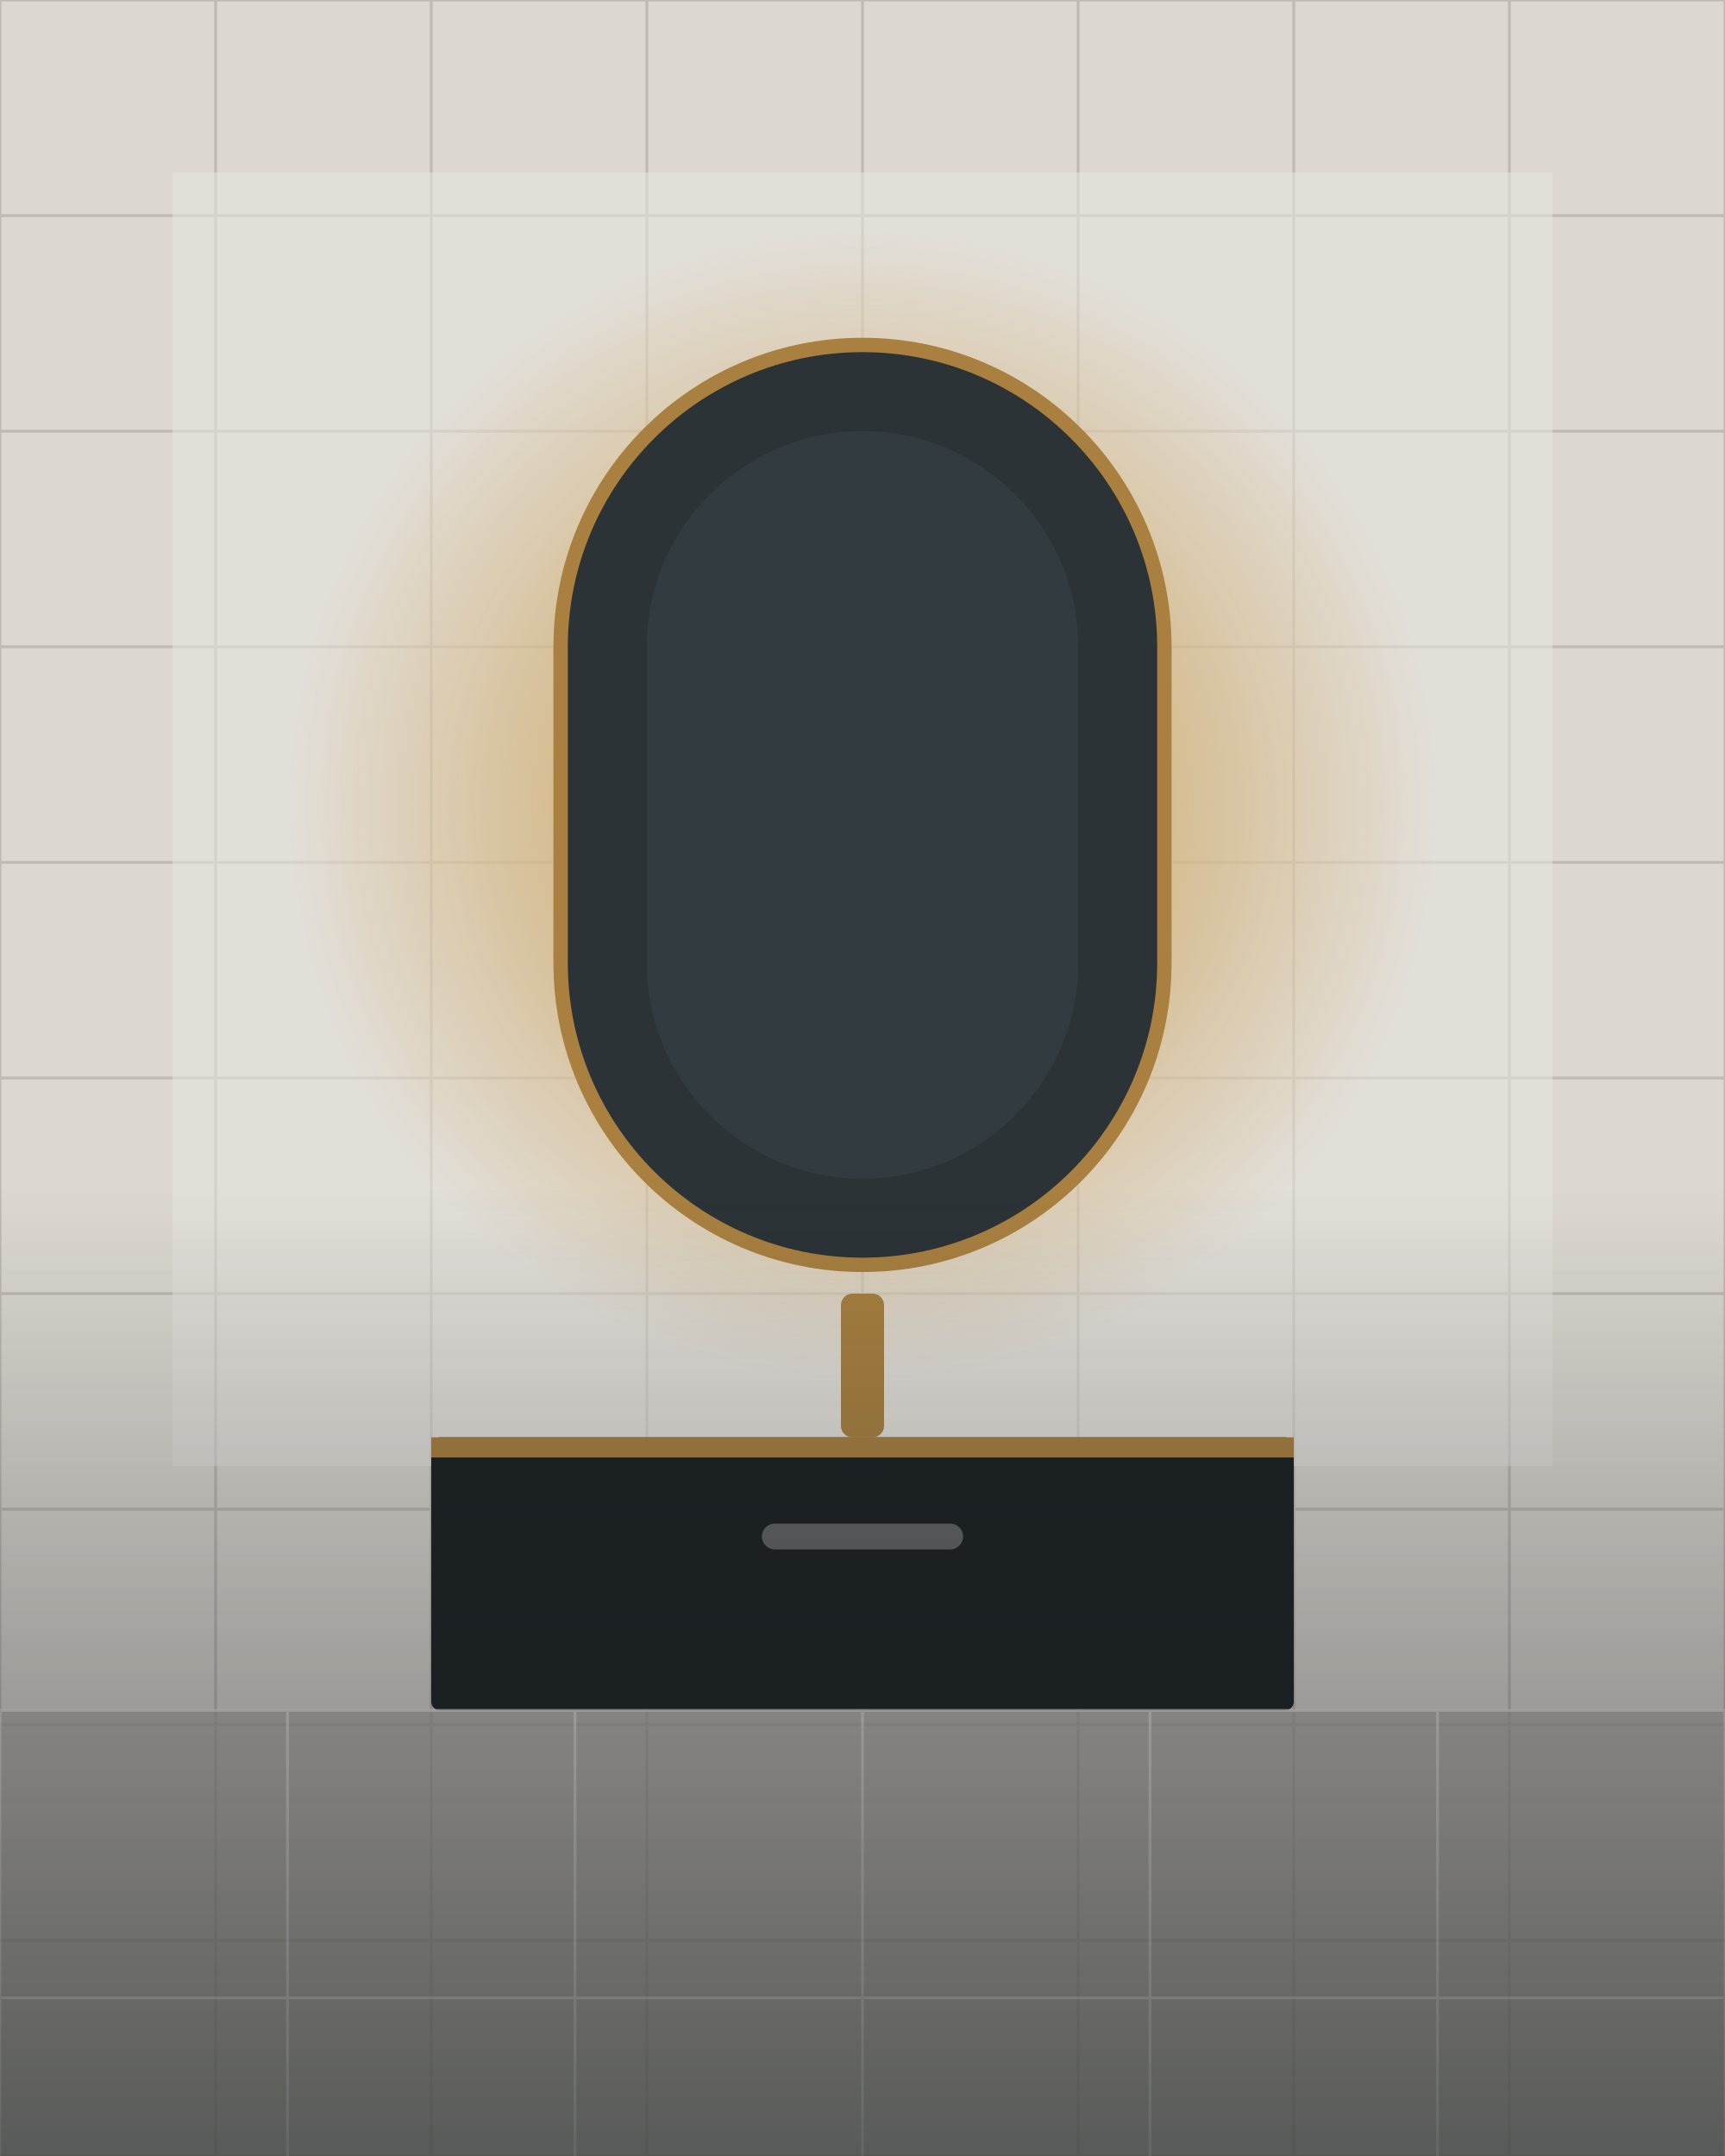
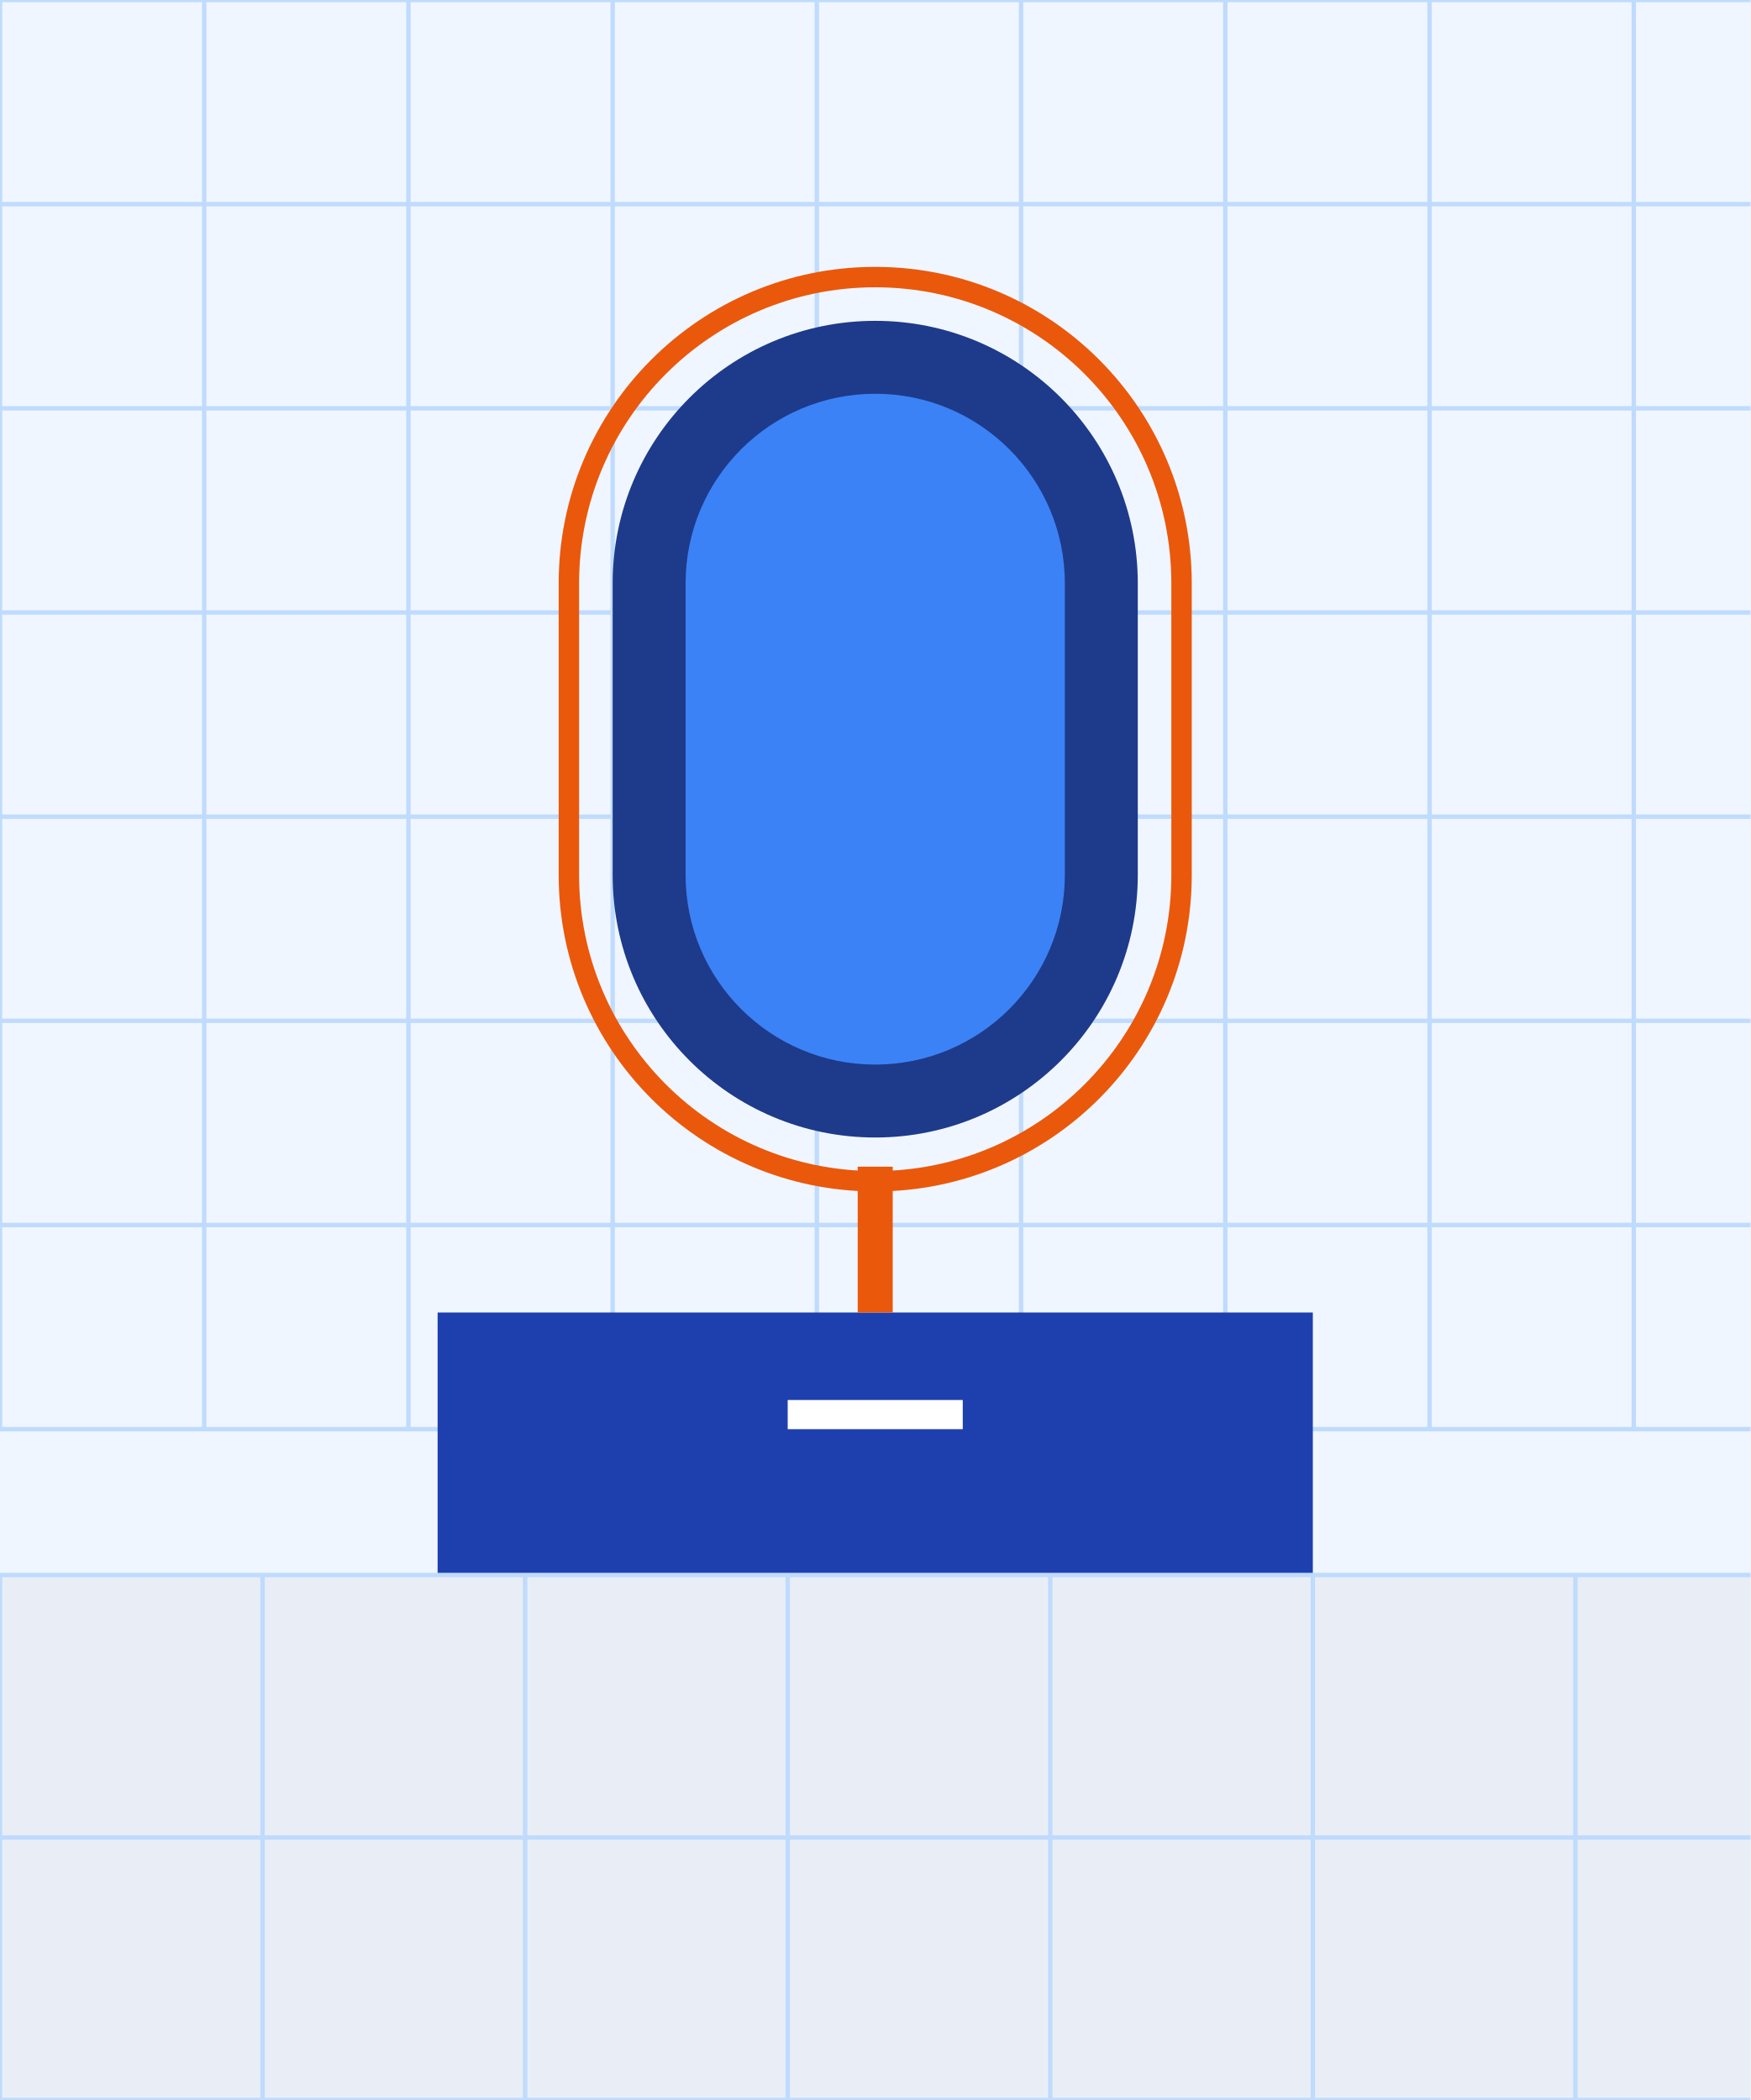
- <svg xmlns="http://www.w3.org/2000/svg" viewBox="0 0 1200 1500" width="1200" height="1500" role="img">
-   <defs>
-     <linearGradient id="v" x1="0" y1="0" x2="0" y2="1">
-       <stop offset="0.55" stop-color="#1b2023" stop-opacity="0" />
-       <stop offset="1" stop-color="#1b2023" stop-opacity="0.62" />
-     </linearGradient>
-     <radialGradient id="r">
-       <stop offset="0.5" stop-color="#cb9d50" stop-opacity="0.55" />
-       <stop offset="1" stop-color="#cb9d50" stop-opacity="0" />
-     </radialGradient>
-   </defs>
-   <rect width="1200" height="1500" fill="#dcd8d1" />
-   <g stroke="#a8a49b" stroke-width="2" opacity="0.55">
-     <line x1="0" y1="0" x2="0" y2="1500" />
-     <line x1="150" y1="0" x2="150" y2="1500" />
-     <line x1="300" y1="0" x2="300" y2="1500" />
-     <line x1="450" y1="0" x2="450" y2="1500" />
-     <line x1="600" y1="0" x2="600" y2="1500" />
-     <line x1="750" y1="0" x2="750" y2="1500" />
-     <line x1="900" y1="0" x2="900" y2="1500" />
-     <line x1="1050" y1="0" x2="1050" y2="1500" />
-     <line x1="1200" y1="0" x2="1200" y2="1500" />
+ <svg xmlns="http://www.w3.org/2000/svg" viewBox="0 0 1200 1440" width="1200" height="1440" role="img">
+   <rect width="1200" height="1440" fill="#eff6ff" />
+   <g stroke="#bfdbfe" stroke-width="3" opacity="1">
+     <line x1="0" y1="0" x2="0" y2="980" />
+     <line x1="140" y1="0" x2="140" y2="980" />
+     <line x1="280" y1="0" x2="280" y2="980" />
+     <line x1="420" y1="0" x2="420" y2="980" />
+     <line x1="560" y1="0" x2="560" y2="980" />
+     <line x1="700" y1="0" x2="700" y2="980" />
+     <line x1="840" y1="0" x2="840" y2="980" />
+     <line x1="980" y1="0" x2="980" y2="980" />
+     <line x1="1120" y1="0" x2="1120" y2="980" />
    <line x1="0" y1="0" x2="1200" y2="0" />
-     <line x1="0" y1="150" x2="1200" y2="150" />
-     <line x1="0" y1="300" x2="1200" y2="300" />
-     <line x1="0" y1="450" x2="1200" y2="450" />
-     <line x1="0" y1="600" x2="1200" y2="600" />
-     <line x1="0" y1="750" x2="1200" y2="750" />
-     <line x1="0" y1="900" x2="1200" y2="900" />
-     <line x1="0" y1="1050" x2="1200" y2="1050" />
-     <line x1="0" y1="1200" x2="1200" y2="1200" />
-     <line x1="0" y1="1350" x2="1200" y2="1350" />
-     <line x1="0" y1="1500" x2="1200" y2="1500" />
+     <line x1="0" y1="140" x2="1200" y2="140" />
+     <line x1="0" y1="280" x2="1200" y2="280" />
+     <line x1="0" y1="420" x2="1200" y2="420" />
+     <line x1="0" y1="560" x2="1200" y2="560" />
+     <line x1="0" y1="700" x2="1200" y2="700" />
+     <line x1="0" y1="840" x2="1200" y2="840" />
+     <line x1="0" y1="980" x2="1200" y2="980" />
  </g>
-   <rect x="120" y="120" width="960" height="900" fill="#e7e5e0" opacity="0.55" />
-   <circle cx="600" cy="560" r="400" fill="url(#r)" />
-   <rect x="390" y="240" width="420" height="640" rx="210" fill="#2b3336" stroke="#a9803f" stroke-width="10" />
-   <rect x="450" y="300" width="300" height="520" rx="150" fill="#3a4448" opacity="0.5" />
-   <rect x="300" y="1000" width="600" height="190" rx="6" fill="#1b2023" />
-   <rect x="300" y="1000" width="600" height="14" fill="#a9803f" />
-   <rect x="530" y="1060" width="140" height="18" rx="9" fill="#e7e5e0" opacity="0.35" />
-   <rect x="585" y="900" width="30" height="100" rx="8" fill="#a9803f" />
-   <rect x="0" y="1190" width="1200" height="310" fill="#a8a49b" opacity="0.65" />
-   <g stroke="#e7e5e0" stroke-width="2" opacity="0.7">
-     <line x1="0" y1="1190" x2="0" y2="1500" />
-     <line x1="200" y1="1190" x2="200" y2="1500" />
-     <line x1="400" y1="1190" x2="400" y2="1500" />
-     <line x1="600" y1="1190" x2="600" y2="1500" />
-     <line x1="800" y1="1190" x2="800" y2="1500" />
-     <line x1="1000" y1="1190" x2="1000" y2="1500" />
-     <line x1="1200" y1="1190" x2="1200" y2="1500" />
-     <line x1="0" y1="1190" x2="1200" y2="1190" />
-     <line x1="0" y1="1390" x2="1200" y2="1390" />
+   <rect x="420" y="220" width="360" height="560" rx="180" fill="#1e3a8a" />
+   <rect x="470" y="270" width="260" height="460" rx="130" fill="#3b82f6" />
+   <rect x="390" y="190" width="420" height="620" rx="210" fill="none" stroke="#ea580c" stroke-width="14" />
+   <rect x="300" y="900" width="600" height="180" fill="#1e40af" />
+   <rect x="540" y="960" width="120" height="20" fill="#ffffff" />
+   <rect x="588" y="800" width="24" height="100" fill="#ea580c" />
+   <rect x="0" y="1080" width="1200" height="360" fill="#e9eef6" />
+   <g stroke="#bfdbfe" stroke-width="3" opacity="1">
+     <line x1="0" y1="1080" x2="0" y2="1440" />
+     <line x1="180" y1="1080" x2="180" y2="1440" />
+     <line x1="360" y1="1080" x2="360" y2="1440" />
+     <line x1="540" y1="1080" x2="540" y2="1440" />
+     <line x1="720" y1="1080" x2="720" y2="1440" />
+     <line x1="900" y1="1080" x2="900" y2="1440" />
+     <line x1="1080" y1="1080" x2="1080" y2="1440" />
+     <line x1="0" y1="1080" x2="1200" y2="1080" />
+     <line x1="0" y1="1260" x2="1200" y2="1260" />
+     <line x1="0" y1="1440" x2="1200" y2="1440" />
  </g>
-   <rect width="1200" height="1500" fill="url(#v)" />
</svg>
